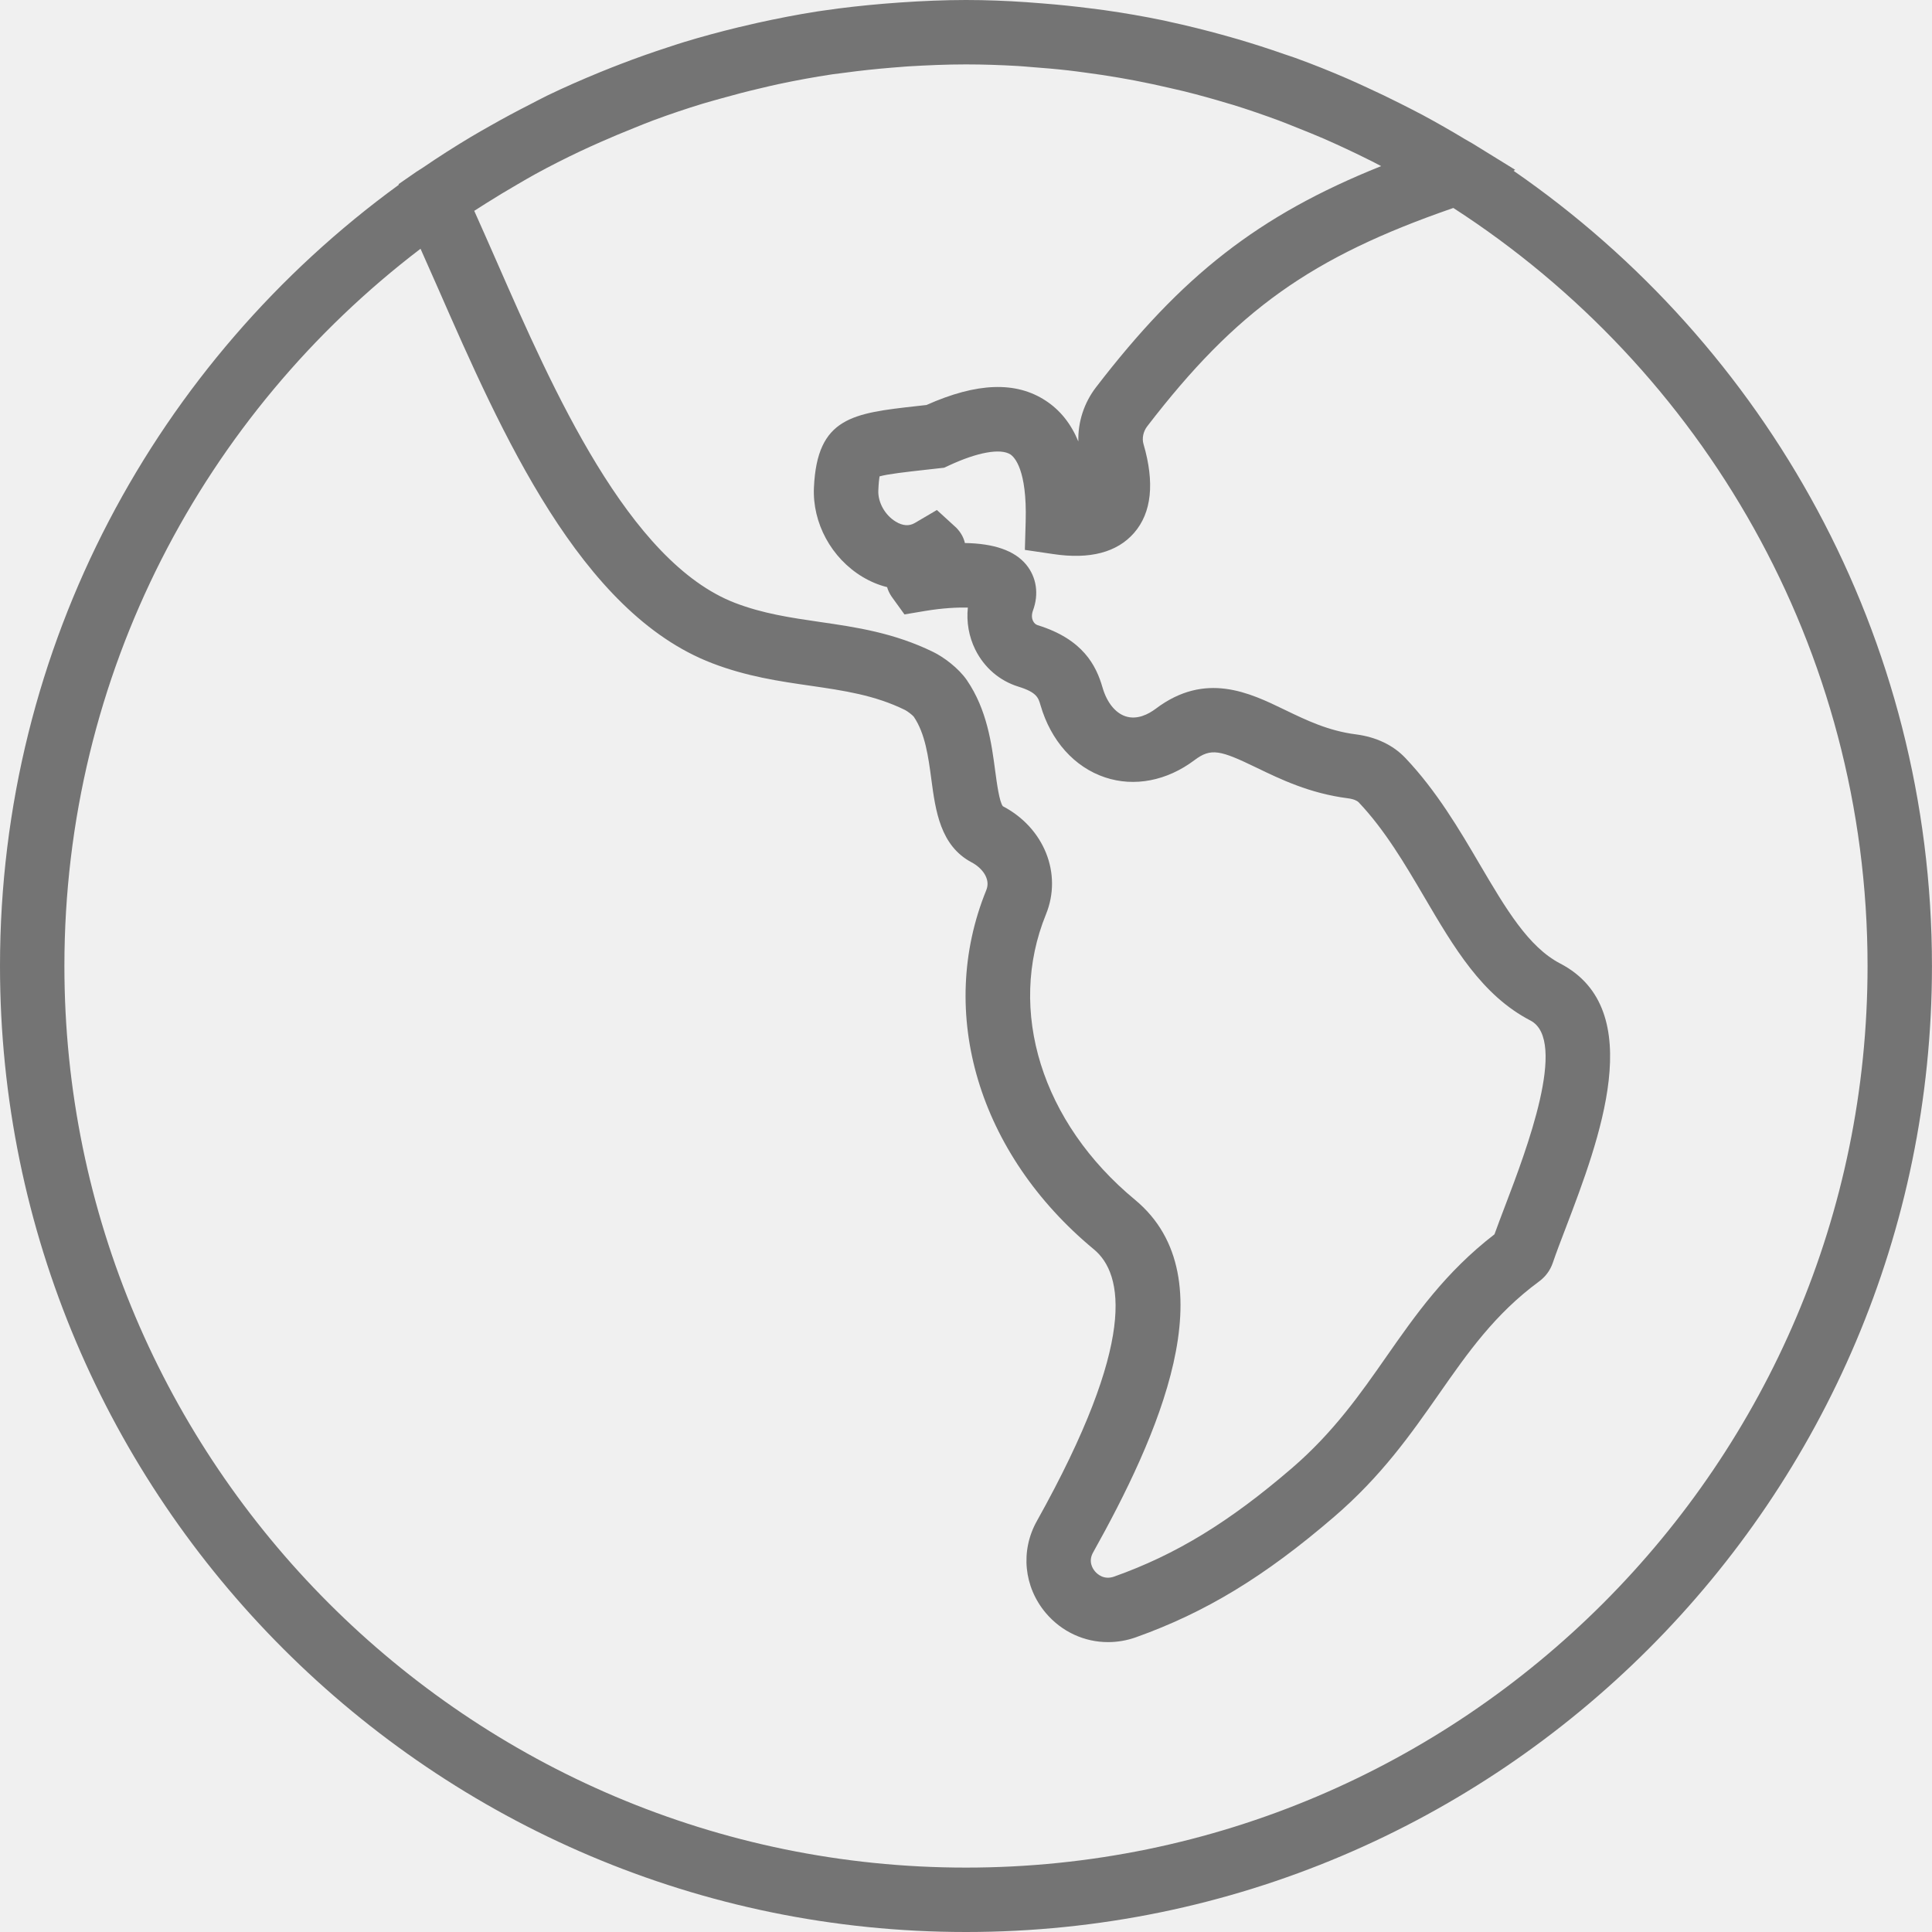
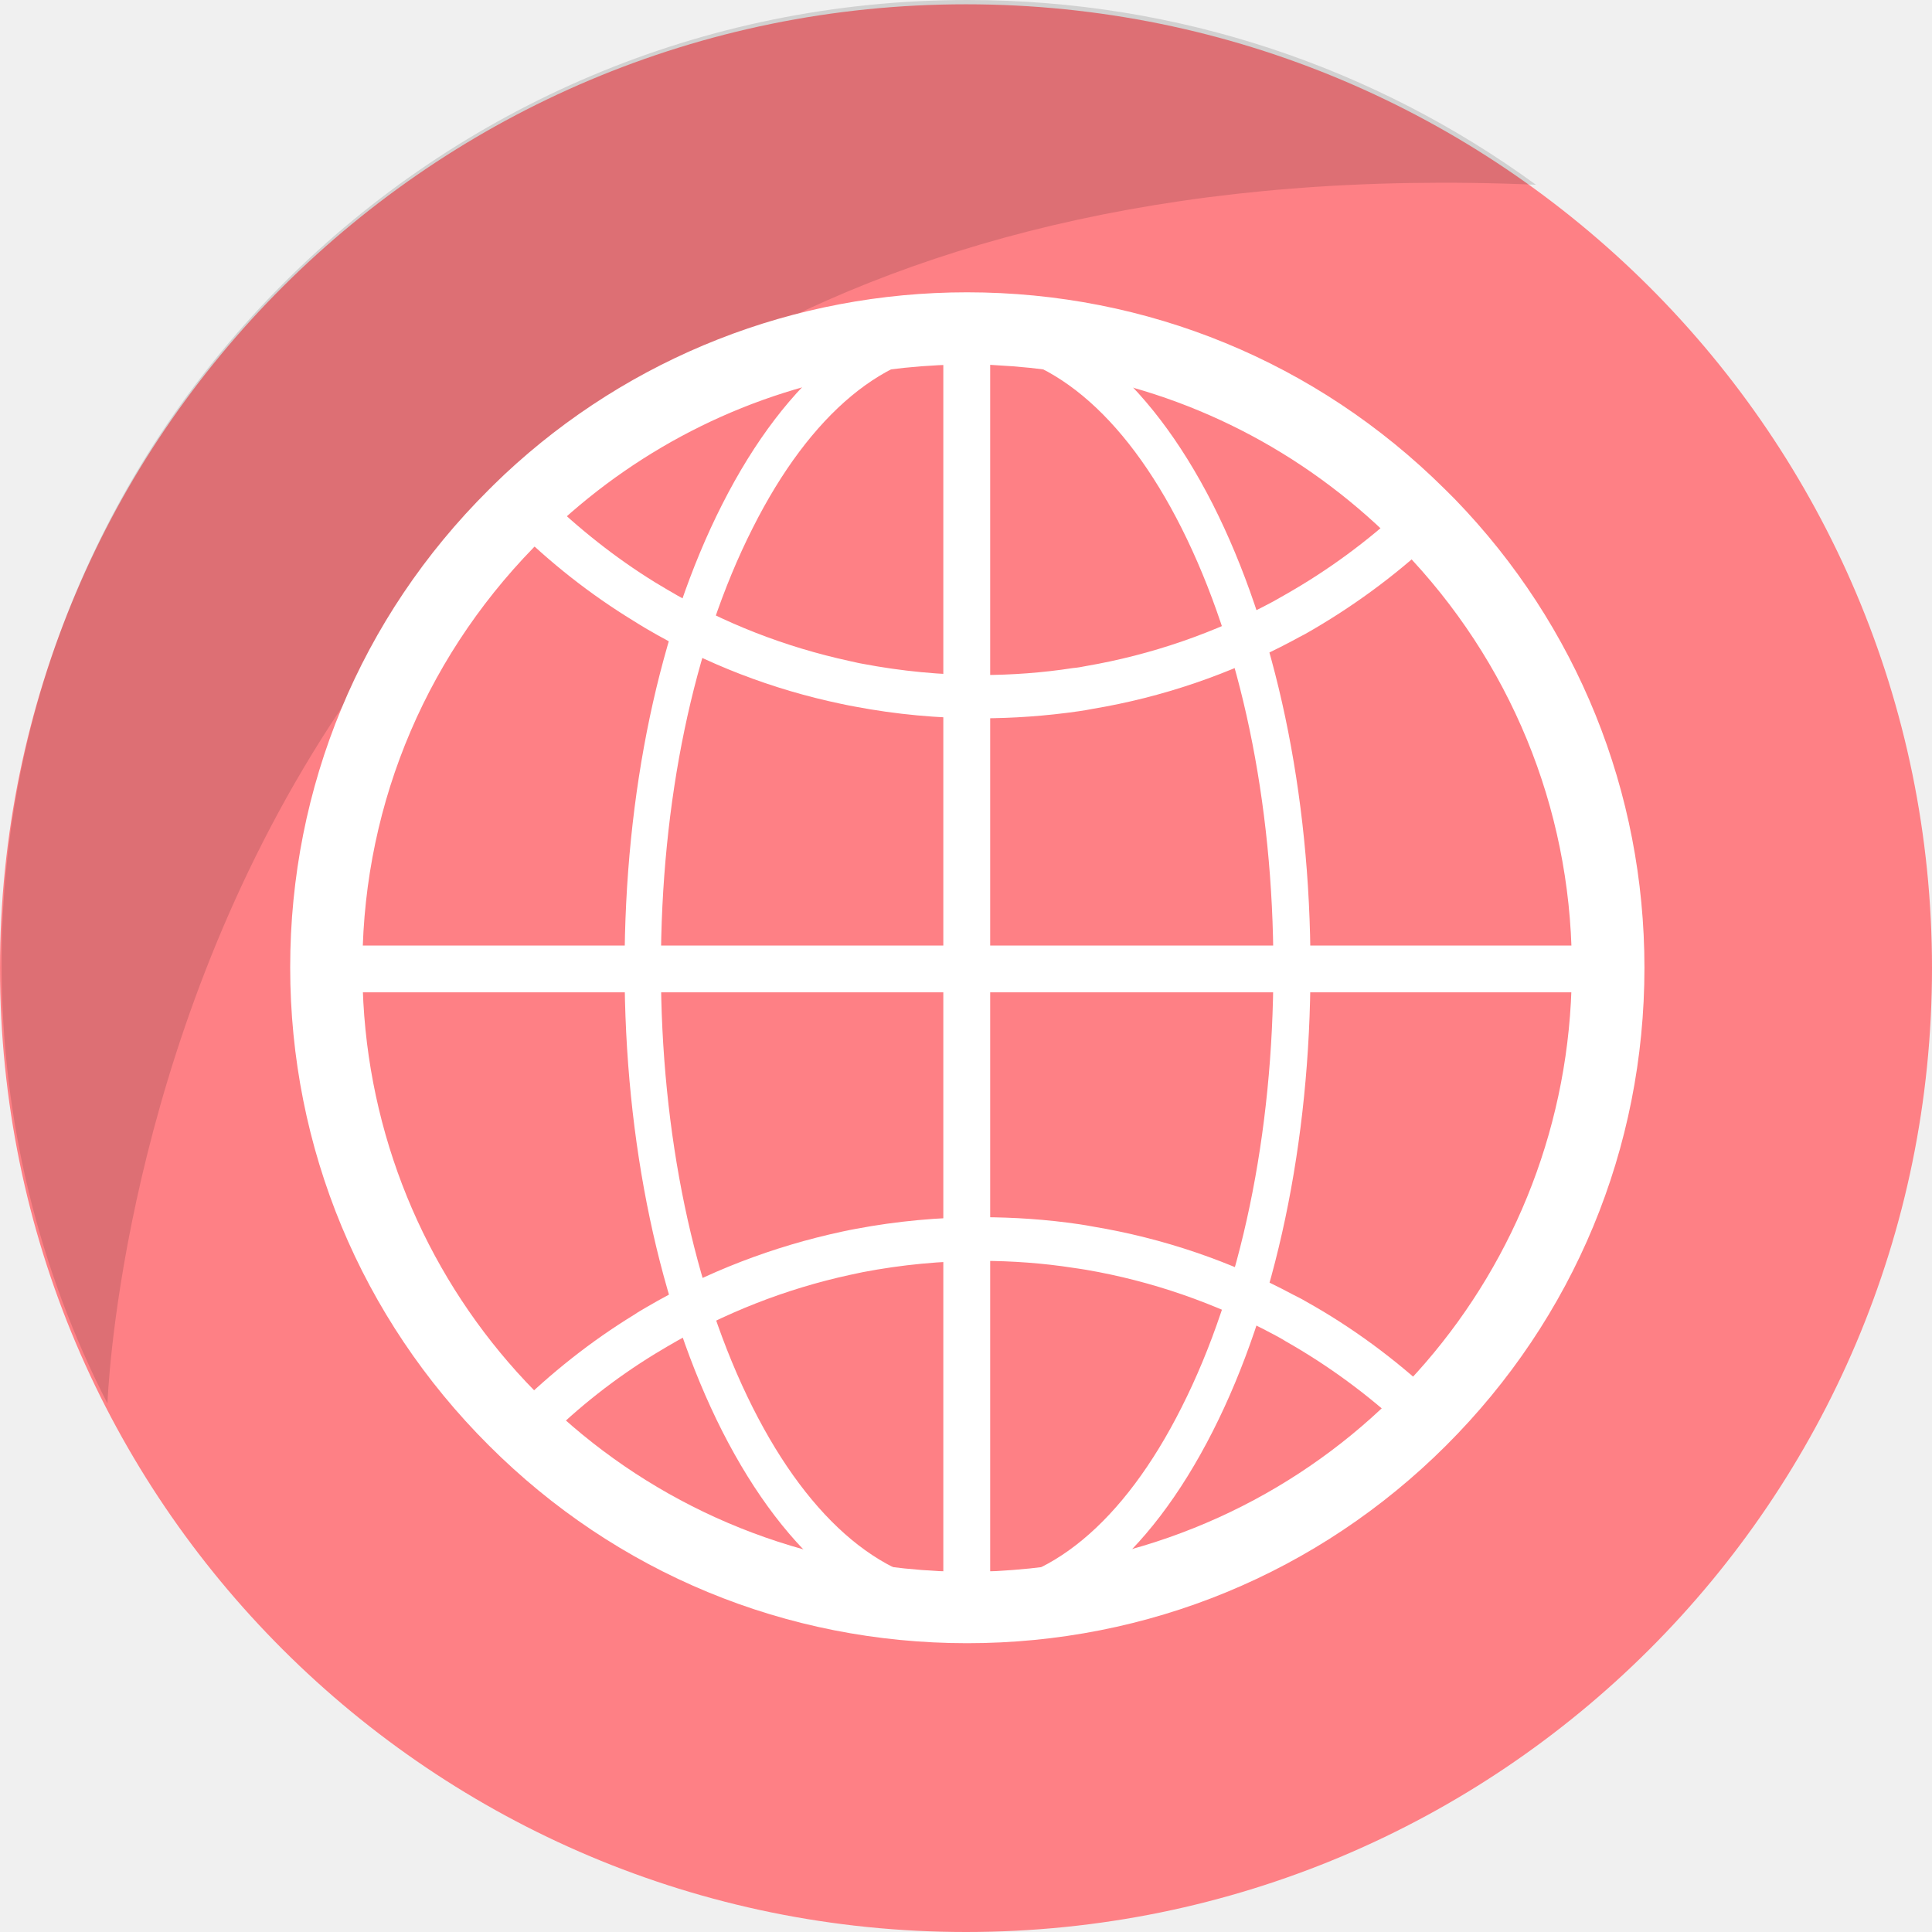
- <svg xmlns="http://www.w3.org/2000/svg" width="45" height="45" viewBox="0 0 45 45" fill="none">
-   <path d="M35.255 3.979L35.291 3.955L34.299 3.343C34.241 3.307 34.179 3.277 34.121 3.241C33.795 3.044 33.465 2.856 33.129 2.675C32.958 2.584 32.786 2.498 32.613 2.41C32.361 2.282 32.105 2.16 31.847 2.042C31.695 1.972 31.543 1.901 31.39 1.835C30.989 1.661 30.583 1.498 30.171 1.349C30.086 1.318 30 1.292 29.914 1.262C29.553 1.135 29.188 1.018 28.82 0.91C28.702 0.876 28.584 0.842 28.466 0.81C28.058 0.698 27.645 0.595 27.228 0.505C27.189 0.497 27.15 0.487 27.11 0.478C26.649 0.382 26.183 0.302 25.712 0.235C25.608 0.22 25.503 0.208 25.4 0.195C25.032 0.148 24.661 0.109 24.288 0.08C24.162 0.07 24.036 0.059 23.91 0.051C23.443 0.019 22.974 0 22.5 0C21.987 0 21.481 0.023 20.977 0.057C20.845 0.066 20.714 0.076 20.582 0.087C20.108 0.127 19.638 0.178 19.173 0.247C19.127 0.254 19.08 0.26 19.034 0.267C18.566 0.34 18.104 0.431 17.646 0.532C17.495 0.566 17.344 0.601 17.193 0.637C16.772 0.74 16.355 0.851 15.943 0.977C15.812 1.016 15.684 1.06 15.555 1.102C15.185 1.222 14.82 1.351 14.46 1.49C14.295 1.553 14.13 1.618 13.967 1.685C13.553 1.855 13.143 2.034 12.742 2.228C12.61 2.292 12.48 2.363 12.349 2.43C12.036 2.589 11.726 2.755 11.422 2.928C11.27 3.014 11.118 3.1 10.967 3.19C10.586 3.418 10.212 3.657 9.846 3.907C9.796 3.941 9.743 3.97 9.693 4.005L9.285 4.288L9.288 4.305C3.665 8.398 -0 15.027 -0 22.5C-0 34.907 10.093 45 22.5 45C34.906 45 44.999 34.907 44.999 22.5C44.999 14.827 41.136 8.041 35.255 3.979ZM11.316 4.739C11.559 4.585 11.804 4.438 12.051 4.295C12.188 4.216 12.324 4.134 12.464 4.058C12.812 3.867 13.165 3.689 13.522 3.52C13.677 3.446 13.832 3.378 13.989 3.308C14.251 3.192 14.514 3.082 14.78 2.976C14.926 2.917 15.072 2.857 15.22 2.802C15.6 2.661 15.983 2.532 16.37 2.414C16.512 2.371 16.657 2.333 16.8 2.292C17.101 2.207 17.403 2.128 17.709 2.057C17.845 2.025 17.982 1.991 18.119 1.962C18.538 1.873 18.96 1.795 19.386 1.731C19.482 1.717 19.581 1.707 19.677 1.694C20.036 1.645 20.396 1.607 20.759 1.577C20.885 1.566 21.012 1.556 21.138 1.547C21.59 1.52 22.044 1.5 22.5 1.5C22.896 1.5 23.292 1.514 23.687 1.536C23.8 1.542 23.912 1.553 24.024 1.562C24.308 1.583 24.593 1.607 24.875 1.639C25.001 1.653 25.125 1.67 25.25 1.687C25.523 1.723 25.796 1.763 26.067 1.81C26.188 1.831 26.308 1.853 26.428 1.875C26.711 1.929 26.992 1.99 27.272 2.055C27.375 2.079 27.48 2.102 27.582 2.127C27.927 2.213 28.27 2.308 28.61 2.411C28.644 2.422 28.68 2.43 28.714 2.441C29.077 2.553 29.436 2.678 29.792 2.809C29.934 2.862 30.074 2.92 30.215 2.976C30.422 3.058 30.627 3.141 30.832 3.229C31.009 3.307 31.184 3.386 31.359 3.468C31.517 3.542 31.673 3.617 31.829 3.695C31.943 3.75 32.057 3.809 32.17 3.869C29.303 5.018 27.523 6.425 25.53 9.018C25.247 9.385 25.104 9.834 25.117 10.283C24.945 9.868 24.693 9.553 24.357 9.333C23.663 8.877 22.754 8.909 21.58 9.433L21.366 9.457C19.862 9.625 19.033 9.718 18.958 11.354C18.92 12.182 19.364 13 20.089 13.436C20.273 13.546 20.465 13.627 20.662 13.675C20.683 13.747 20.716 13.819 20.765 13.893L21.067 14.311L21.549 14.23C21.962 14.161 22.308 14.146 22.543 14.152C22.508 14.486 22.566 14.826 22.716 15.13C22.925 15.551 23.283 15.859 23.726 15.995C24.149 16.126 24.186 16.253 24.236 16.427C24.477 17.256 25.025 17.869 25.739 18.107C26.421 18.335 27.18 18.188 27.822 17.705C28.208 17.413 28.426 17.474 29.268 17.881C29.818 18.147 30.503 18.479 31.389 18.593C31.529 18.61 31.612 18.652 31.643 18.684C32.252 19.325 32.721 20.121 33.173 20.891C33.866 22.071 34.52 23.186 35.647 23.77C36.528 24.229 35.541 26.816 35.068 28.058C34.973 28.309 34.883 28.542 34.809 28.75C33.666 29.631 32.968 30.631 32.292 31.598C31.687 32.465 31.061 33.361 30.092 34.195C28.627 35.456 27.388 36.211 25.95 36.722C25.713 36.806 25.559 36.665 25.504 36.6C25.451 36.538 25.342 36.371 25.459 36.162C26.939 33.513 28.65 29.777 26.435 27.944C24.263 26.146 23.45 23.537 24.362 21.298C24.75 20.347 24.317 19.28 23.359 18.779C23.277 18.68 23.219 18.244 23.18 17.955C23.096 17.321 22.991 16.533 22.522 15.845C22.327 15.56 21.977 15.303 21.737 15.186C20.821 14.738 19.942 14.609 19.092 14.486C18.416 14.387 17.776 14.294 17.123 14.044C14.639 13.091 12.87 9.06 11.579 6.115C11.394 5.694 11.216 5.29 11.046 4.911C11.135 4.854 11.226 4.796 11.316 4.739ZM22.5 43.5C10.92 43.5 1.5 34.079 1.5 22.5C1.5 15.692 4.758 9.633 9.795 5.794C9.928 6.091 10.064 6.399 10.205 6.72C11.68 10.084 13.516 14.27 16.586 15.447C17.393 15.757 18.147 15.867 18.875 15.972C19.645 16.084 20.372 16.189 21.078 16.536C21.135 16.564 21.253 16.655 21.283 16.693C21.551 17.086 21.623 17.629 21.693 18.154C21.79 18.878 21.899 19.7 22.633 20.087C22.872 20.214 23.08 20.469 22.973 20.732C21.808 23.591 22.791 26.875 25.479 29.1C26.167 29.67 26.495 31.232 24.149 35.431C23.763 36.123 23.846 36.962 24.359 37.57C24.732 38.01 25.26 38.248 25.808 38.248C26.023 38.248 26.241 38.212 26.453 38.137C28.076 37.559 29.457 36.721 31.07 35.333C32.184 34.376 32.864 33.401 33.523 32.459C34.188 31.507 34.816 30.608 35.846 29.849C35.996 29.74 36.107 29.59 36.166 29.418C36.247 29.181 36.353 28.902 36.471 28.595C37.242 26.573 38.407 23.516 36.34 22.442C35.597 22.055 35.074 21.165 34.467 20.134C33.995 19.329 33.459 18.417 32.73 17.651C32.448 17.354 32.051 17.166 31.583 17.105C30.938 17.023 30.422 16.773 29.923 16.532C29.1 16.133 28.075 15.638 26.922 16.506C26.748 16.637 26.485 16.773 26.215 16.684C25.975 16.604 25.779 16.358 25.679 16.01C25.533 15.507 25.23 14.889 24.17 14.562C24.123 14.547 24.087 14.515 24.062 14.464C24.029 14.397 24.026 14.315 24.06 14.22C24.202 13.834 24.143 13.444 23.9 13.149C23.632 12.825 23.154 12.659 22.474 12.648C22.448 12.53 22.388 12.411 22.277 12.295L21.822 11.879L21.31 12.18C21.177 12.259 21.027 12.249 20.864 12.15C20.613 11.999 20.445 11.699 20.458 11.422C20.465 11.25 20.477 11.152 20.486 11.096C20.67 11.042 21.109 10.993 21.535 10.945L21.99 10.894L22.101 10.843C22.77 10.531 23.306 10.437 23.535 10.585C23.627 10.646 23.924 10.937 23.89 12.142L23.871 12.808L24.53 12.905C25.386 13.034 26.02 12.866 26.415 12.412C26.824 11.943 26.898 11.246 26.634 10.342C26.595 10.21 26.629 10.049 26.72 9.931C28.795 7.231 30.537 5.989 33.851 4.844C39.649 8.588 43.499 15.101 43.499 22.5C43.499 34.079 34.079 43.5 22.5 43.5Z" fill="#747474" />
+ <svg xmlns="http://www.w3.org/2000/svg" width="50" height="50" viewBox="0 0 50 50" fill="none">
+   <path d="M25 50C38.807 50 50 38.832 50 25.055C50 11.279 38.807 0.111 25 0.111C11.193 0.111 0 11.279 0 25.055C0 38.832 11.193 50 25 50Z" fill="#FE8085" />
+   <path opacity="0.13" d="M39.75 4.781C3.963 3.248 2.791 36.09 2.781 36.322C1.032 32.913 0.041 29.05 0.041 24.945C0.041 11.166 11.232 0 25.041 0C30.54 0 35.625 1.775 39.75 4.781Z" fill="black" />
+   <path d="M37.11 13.445C37.039 13.375 36.968 13.294 36.887 13.223C36.877 13.213 36.867 13.203 36.857 13.193C33.693 10.056 29.497 8.331 25.039 8.331C20.743 8.331 16.699 9.935 13.575 12.85C13.484 12.931 13.403 13.012 13.312 13.102C13.272 13.143 13.222 13.193 13.181 13.234C10.017 16.391 8.268 20.597 8.268 25.055C8.268 29.524 10.007 33.72 13.181 36.877C16.345 40.034 20.561 41.779 25.029 41.779C29.508 41.779 33.713 40.034 36.877 36.877C40.041 33.72 41.79 29.514 41.79 25.055C41.8 20.688 40.132 16.572 37.11 13.445ZM27.657 41.214C27.051 41.315 26.434 41.376 25.808 41.406C25.555 41.416 25.292 41.426 25.039 41.426C24.787 41.426 24.524 41.416 24.271 41.406C23.644 41.376 23.027 41.315 22.421 41.214C14.657 39.964 8.713 33.286 8.622 25.217C8.622 25.156 8.622 25.096 8.622 25.045C8.622 24.985 8.622 24.924 8.622 24.874C8.672 20.365 10.553 16.28 13.565 13.345C13.646 13.264 13.737 13.183 13.828 13.092C16.163 10.914 19.125 9.411 22.421 8.876C23.027 8.775 23.644 8.715 24.271 8.684C24.524 8.674 24.787 8.664 25.039 8.664C25.292 8.664 25.555 8.674 25.808 8.684C26.434 8.715 27.051 8.775 27.657 8.876C31.115 9.431 34.218 11.065 36.594 13.425C36.675 13.506 36.766 13.597 36.847 13.677C39.657 16.582 41.396 20.526 41.446 24.854C41.446 24.914 41.446 24.975 41.446 25.025C41.446 25.085 41.446 25.146 41.446 25.197C41.355 33.286 35.401 39.964 27.657 41.214Z" fill="white" />
+   <path d="M25.029 42.526C20.348 42.526 15.951 40.71 12.645 37.401C9.34 34.103 7.51 29.705 7.51 25.035C7.51 20.365 9.329 15.977 12.645 12.679C12.696 12.629 12.736 12.588 12.787 12.538C12.878 12.447 12.969 12.366 13.06 12.275C16.305 9.239 20.561 7.565 25.029 7.565C29.689 7.565 34.077 9.37 37.382 12.649C37.392 12.659 37.413 12.679 37.423 12.689C37.504 12.77 37.575 12.84 37.655 12.921C40.819 16.189 42.558 20.496 42.558 25.045C42.558 29.715 40.739 34.103 37.423 37.412C34.117 40.71 29.709 42.526 25.029 42.526ZM25.029 9.431C24.776 9.431 24.534 9.441 24.291 9.451C23.695 9.481 23.108 9.542 22.532 9.633C19.459 10.127 16.628 11.519 14.344 13.657C14.263 13.738 14.182 13.819 14.091 13.889C11.098 16.814 9.42 20.718 9.38 24.884C9.38 24.934 9.38 24.995 9.38 25.055C9.38 25.116 9.38 25.166 9.38 25.227C9.461 32.852 14.991 39.268 22.532 40.478C23.108 40.569 23.705 40.629 24.291 40.66C24.776 40.68 25.282 40.68 25.767 40.66C26.363 40.629 26.95 40.569 27.526 40.478C35.067 39.268 40.597 32.852 40.678 25.227C40.678 25.176 40.678 25.116 40.678 25.055C40.678 24.995 40.678 24.944 40.678 24.884C40.638 20.89 39.081 17.107 36.291 14.222C36.21 14.142 36.129 14.061 36.048 13.98C33.703 11.66 30.761 10.157 27.526 9.633C26.95 9.542 26.353 9.481 25.767 9.451C25.534 9.431 25.282 9.431 25.029 9.431Z" fill="white" />
+   <path d="M37.382 13.173C37.312 13.093 37.231 13.022 37.16 12.941C37.15 12.931 37.13 12.911 37.12 12.901L36.847 12.639L36.574 12.901C36.483 12.992 36.402 13.072 36.321 13.143C35.391 14.011 34.36 14.767 33.258 15.392C33.147 15.453 33.046 15.514 32.955 15.564C31.438 16.381 29.801 16.946 28.102 17.238C28.001 17.259 27.89 17.279 27.769 17.289C26.99 17.41 26.181 17.47 25.383 17.47C24.352 17.47 23.321 17.369 22.32 17.178C22.198 17.158 22.087 17.127 21.986 17.107C20.318 16.744 18.731 16.129 17.255 15.251C17.154 15.191 17.053 15.13 16.952 15.07C15.921 14.434 14.96 13.668 14.091 12.82C14 12.729 13.919 12.649 13.848 12.568L13.585 12.286L13.302 12.548C13.222 12.629 13.13 12.709 13.04 12.8L12.767 13.072L13.029 13.355C13.1 13.436 13.181 13.506 13.252 13.587C13.262 13.597 13.272 13.607 13.282 13.617C14.222 14.555 15.274 15.382 16.396 16.068C16.507 16.139 16.608 16.199 16.709 16.26C18.286 17.188 19.985 17.843 21.774 18.217C21.905 18.247 22.027 18.267 22.128 18.287C23.189 18.489 24.281 18.59 25.373 18.59C26.222 18.59 27.071 18.529 27.91 18.408C28.052 18.388 28.163 18.368 28.264 18.348C30.084 18.045 31.822 17.45 33.45 16.583C33.561 16.522 33.672 16.462 33.773 16.411C34.966 15.735 36.089 14.918 37.099 13.97C37.19 13.889 37.271 13.809 37.362 13.718L37.635 13.446L37.382 13.173Z" fill="white" />
+   <path d="M37.383 36.373C37.292 36.282 37.201 36.201 37.12 36.121C36.109 35.172 34.987 34.345 33.794 33.68C33.693 33.619 33.592 33.569 33.47 33.508C31.853 32.641 30.104 32.046 28.284 31.743C28.183 31.723 28.062 31.703 27.93 31.683C27.102 31.561 26.242 31.501 25.393 31.501C24.301 31.501 23.209 31.602 22.148 31.803C22.037 31.824 21.926 31.844 21.794 31.874C20.005 32.258 18.297 32.913 16.73 33.831C16.628 33.892 16.517 33.952 16.416 34.023C15.294 34.709 14.253 35.536 13.303 36.474C13.292 36.484 13.282 36.494 13.262 36.514C13.191 36.585 13.111 36.665 13.04 36.746L12.777 37.029L13.05 37.301C13.141 37.392 13.232 37.472 13.313 37.553L13.596 37.815L13.858 37.533C13.929 37.462 14.01 37.382 14.101 37.281C14.96 36.423 15.921 35.667 16.962 35.031C17.063 34.971 17.164 34.91 17.265 34.85C18.741 33.982 20.328 33.357 21.996 32.994C22.108 32.974 22.219 32.943 22.33 32.923C23.331 32.731 24.362 32.631 25.393 32.631C26.192 32.631 27 32.691 27.779 32.812C27.9 32.832 28.011 32.843 28.113 32.863C29.811 33.155 31.438 33.72 32.965 34.537C33.056 34.587 33.157 34.638 33.268 34.709C34.37 35.334 35.401 36.09 36.331 36.958C36.412 37.039 36.493 37.109 36.584 37.2L36.857 37.462L37.13 37.2C37.14 37.19 37.16 37.17 37.17 37.16C37.241 37.089 37.322 37.008 37.393 36.928L37.656 36.655L37.383 36.373Z" fill="white" />
+   <path d="M31.388 13.052C29.71 9.754 27.456 7.928 25.039 7.928C22.623 7.928 20.369 9.744 18.691 13.052C17.063 16.26 16.164 20.526 16.164 25.045C16.164 29.564 17.063 33.821 18.691 37.038C20.369 40.337 22.623 42.162 25.039 42.162C27.456 42.162 29.71 40.347 31.388 37.038C33.016 33.831 33.915 29.564 33.915 25.045C33.915 20.526 33.016 16.27 31.388 13.052ZM25.029 41.033C22.947 41.033 20.976 39.399 19.479 36.423C17.953 33.387 17.104 29.342 17.104 25.045C17.104 20.748 17.943 16.703 19.479 13.667C20.976 10.692 22.947 9.058 25.029 9.058C27.112 9.058 29.083 10.692 30.579 13.667C32.106 16.703 32.955 20.748 32.955 25.045C32.955 29.342 32.116 33.387 30.579 36.423C29.083 39.399 27.112 41.033 25.029 41.033Z" fill="white" />
+   <path d="M41.619 24.47H8.45C8.137 24.47 7.884 24.763 7.884 25.075C7.884 25.388 8.137 25.681 8.45 25.681H41.619C41.932 25.681 42.185 25.388 42.185 25.075C42.185 24.763 41.932 24.47 41.619 24.47Z" fill="white" />
+   <path d="M25.626 41.628V8.523C25.626 8.211 25.333 7.958 25.02 7.958C24.706 7.958 24.413 8.211 24.413 8.523V41.618C24.413 41.931 24.706 42.183 25.02 42.183C25.333 42.183 25.626 41.941 25.626 41.628Z" fill="white" />
</svg>
